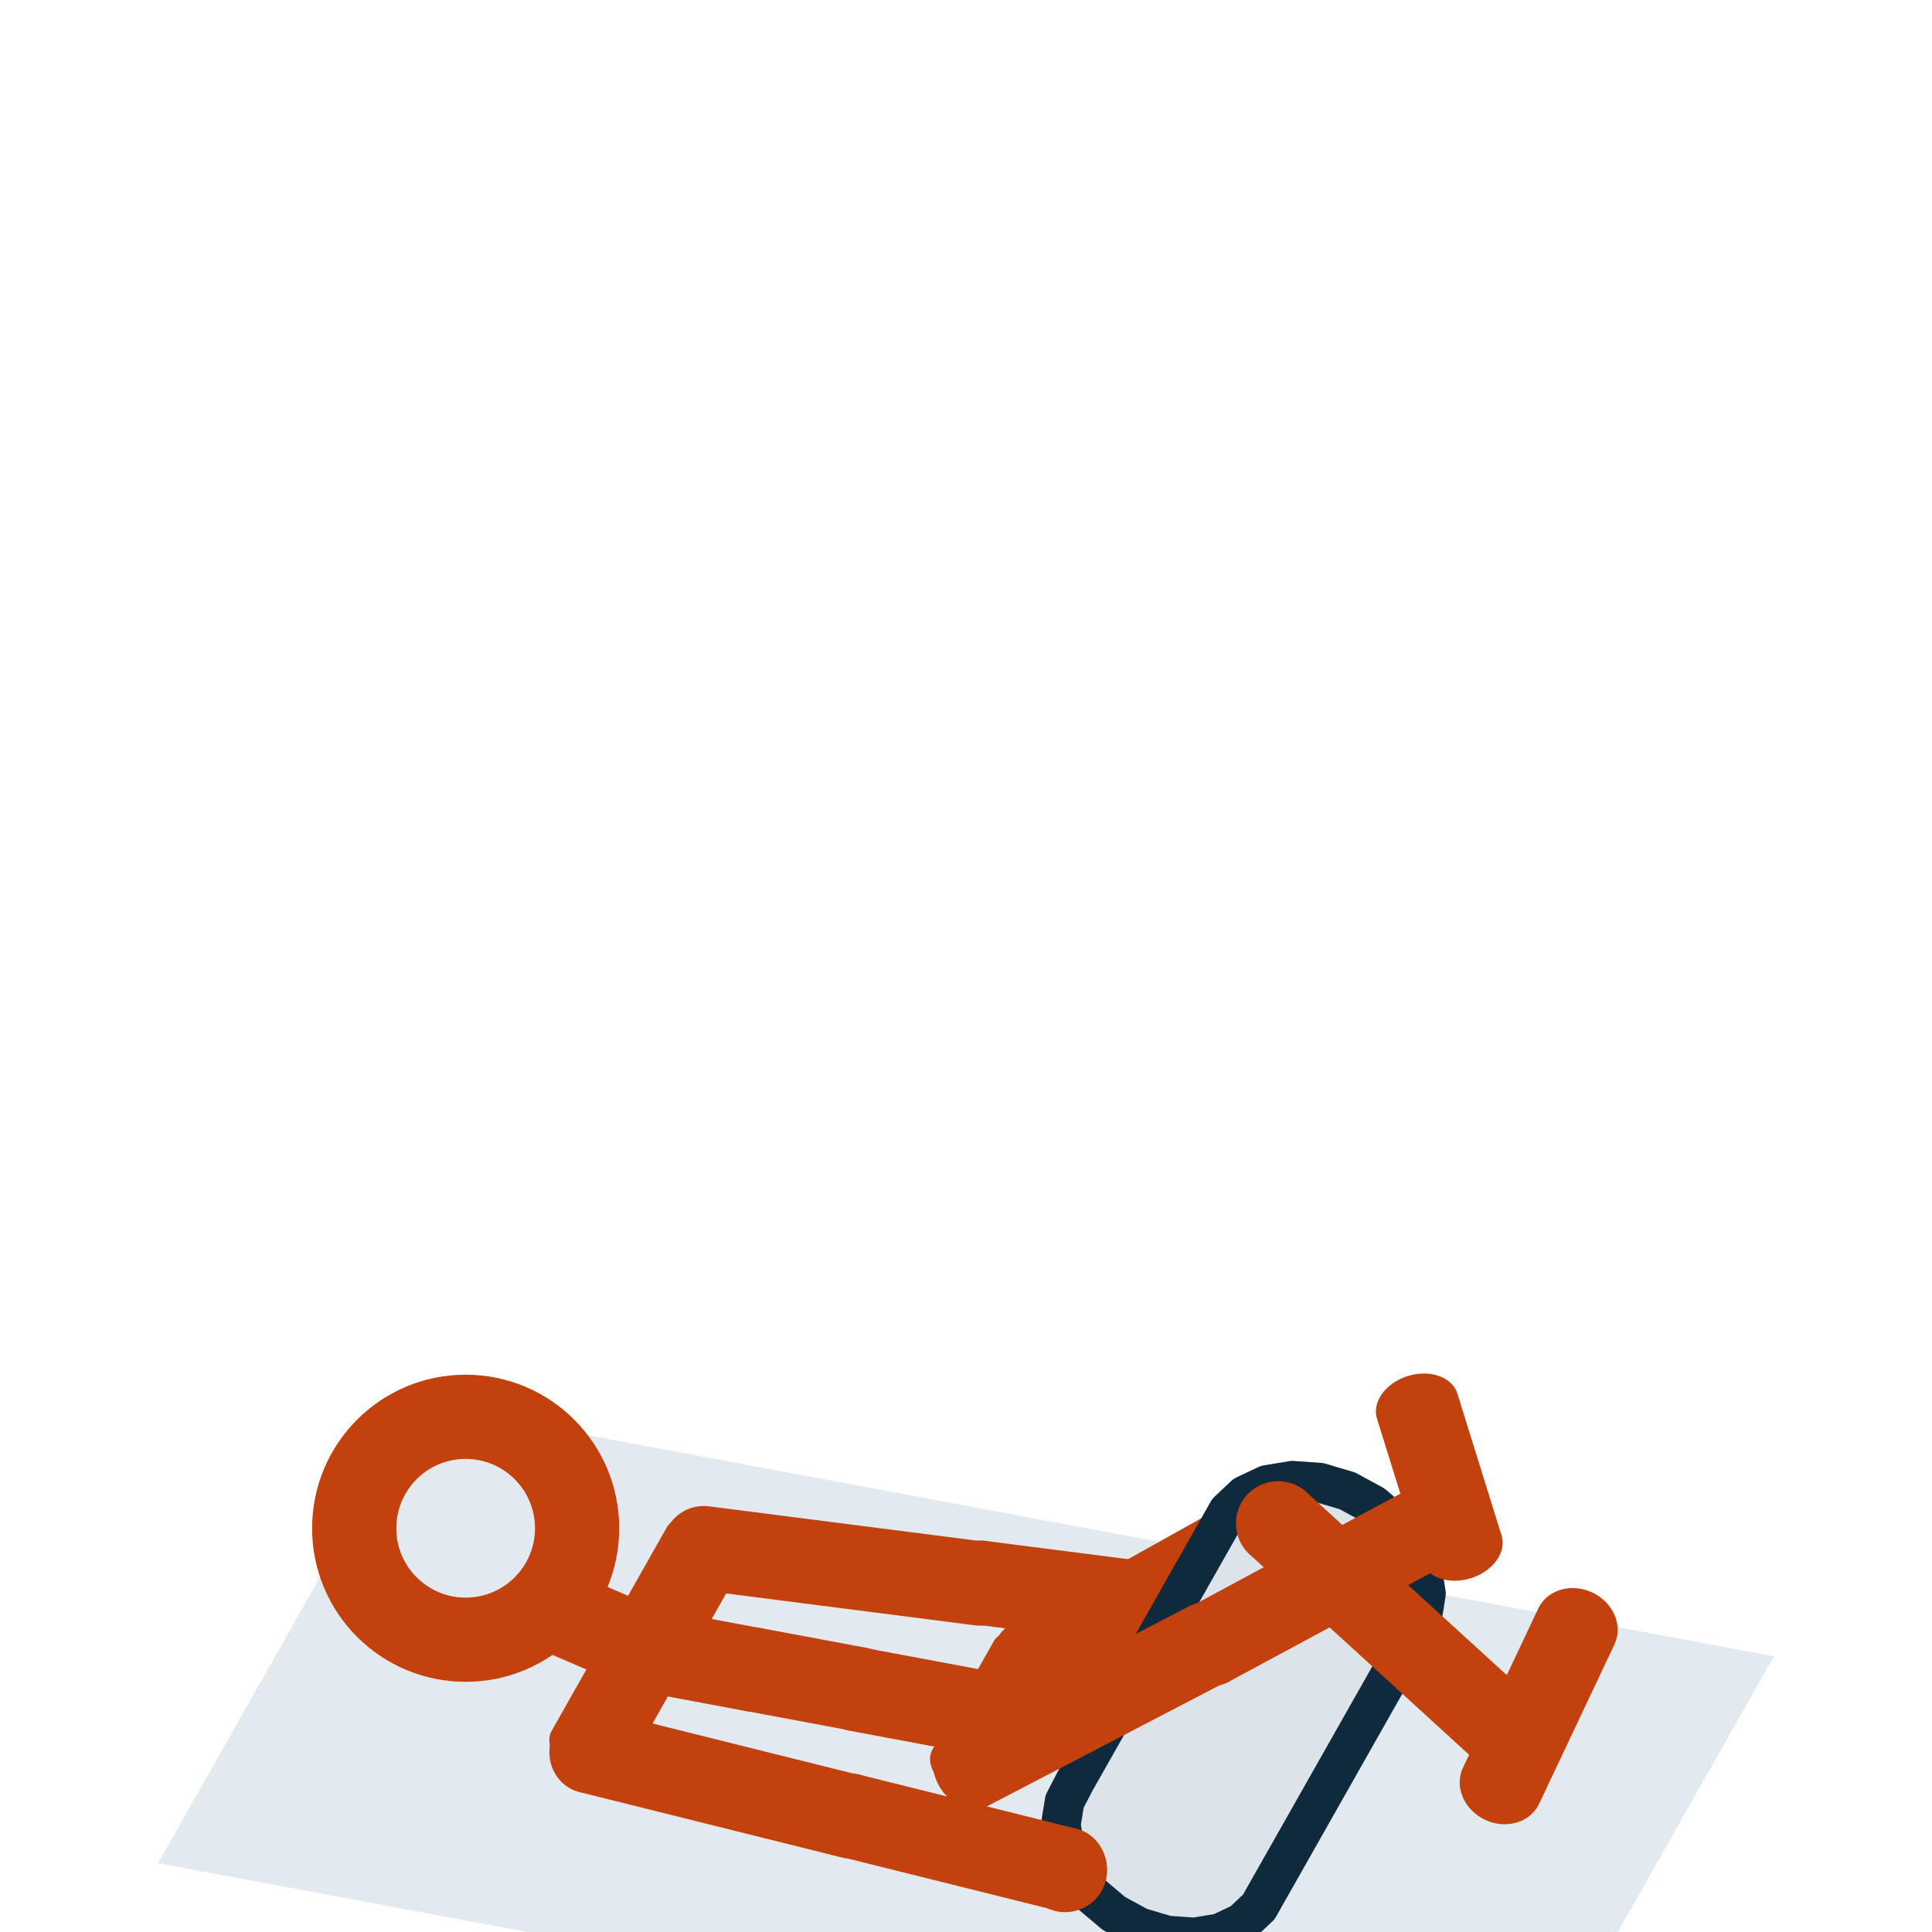
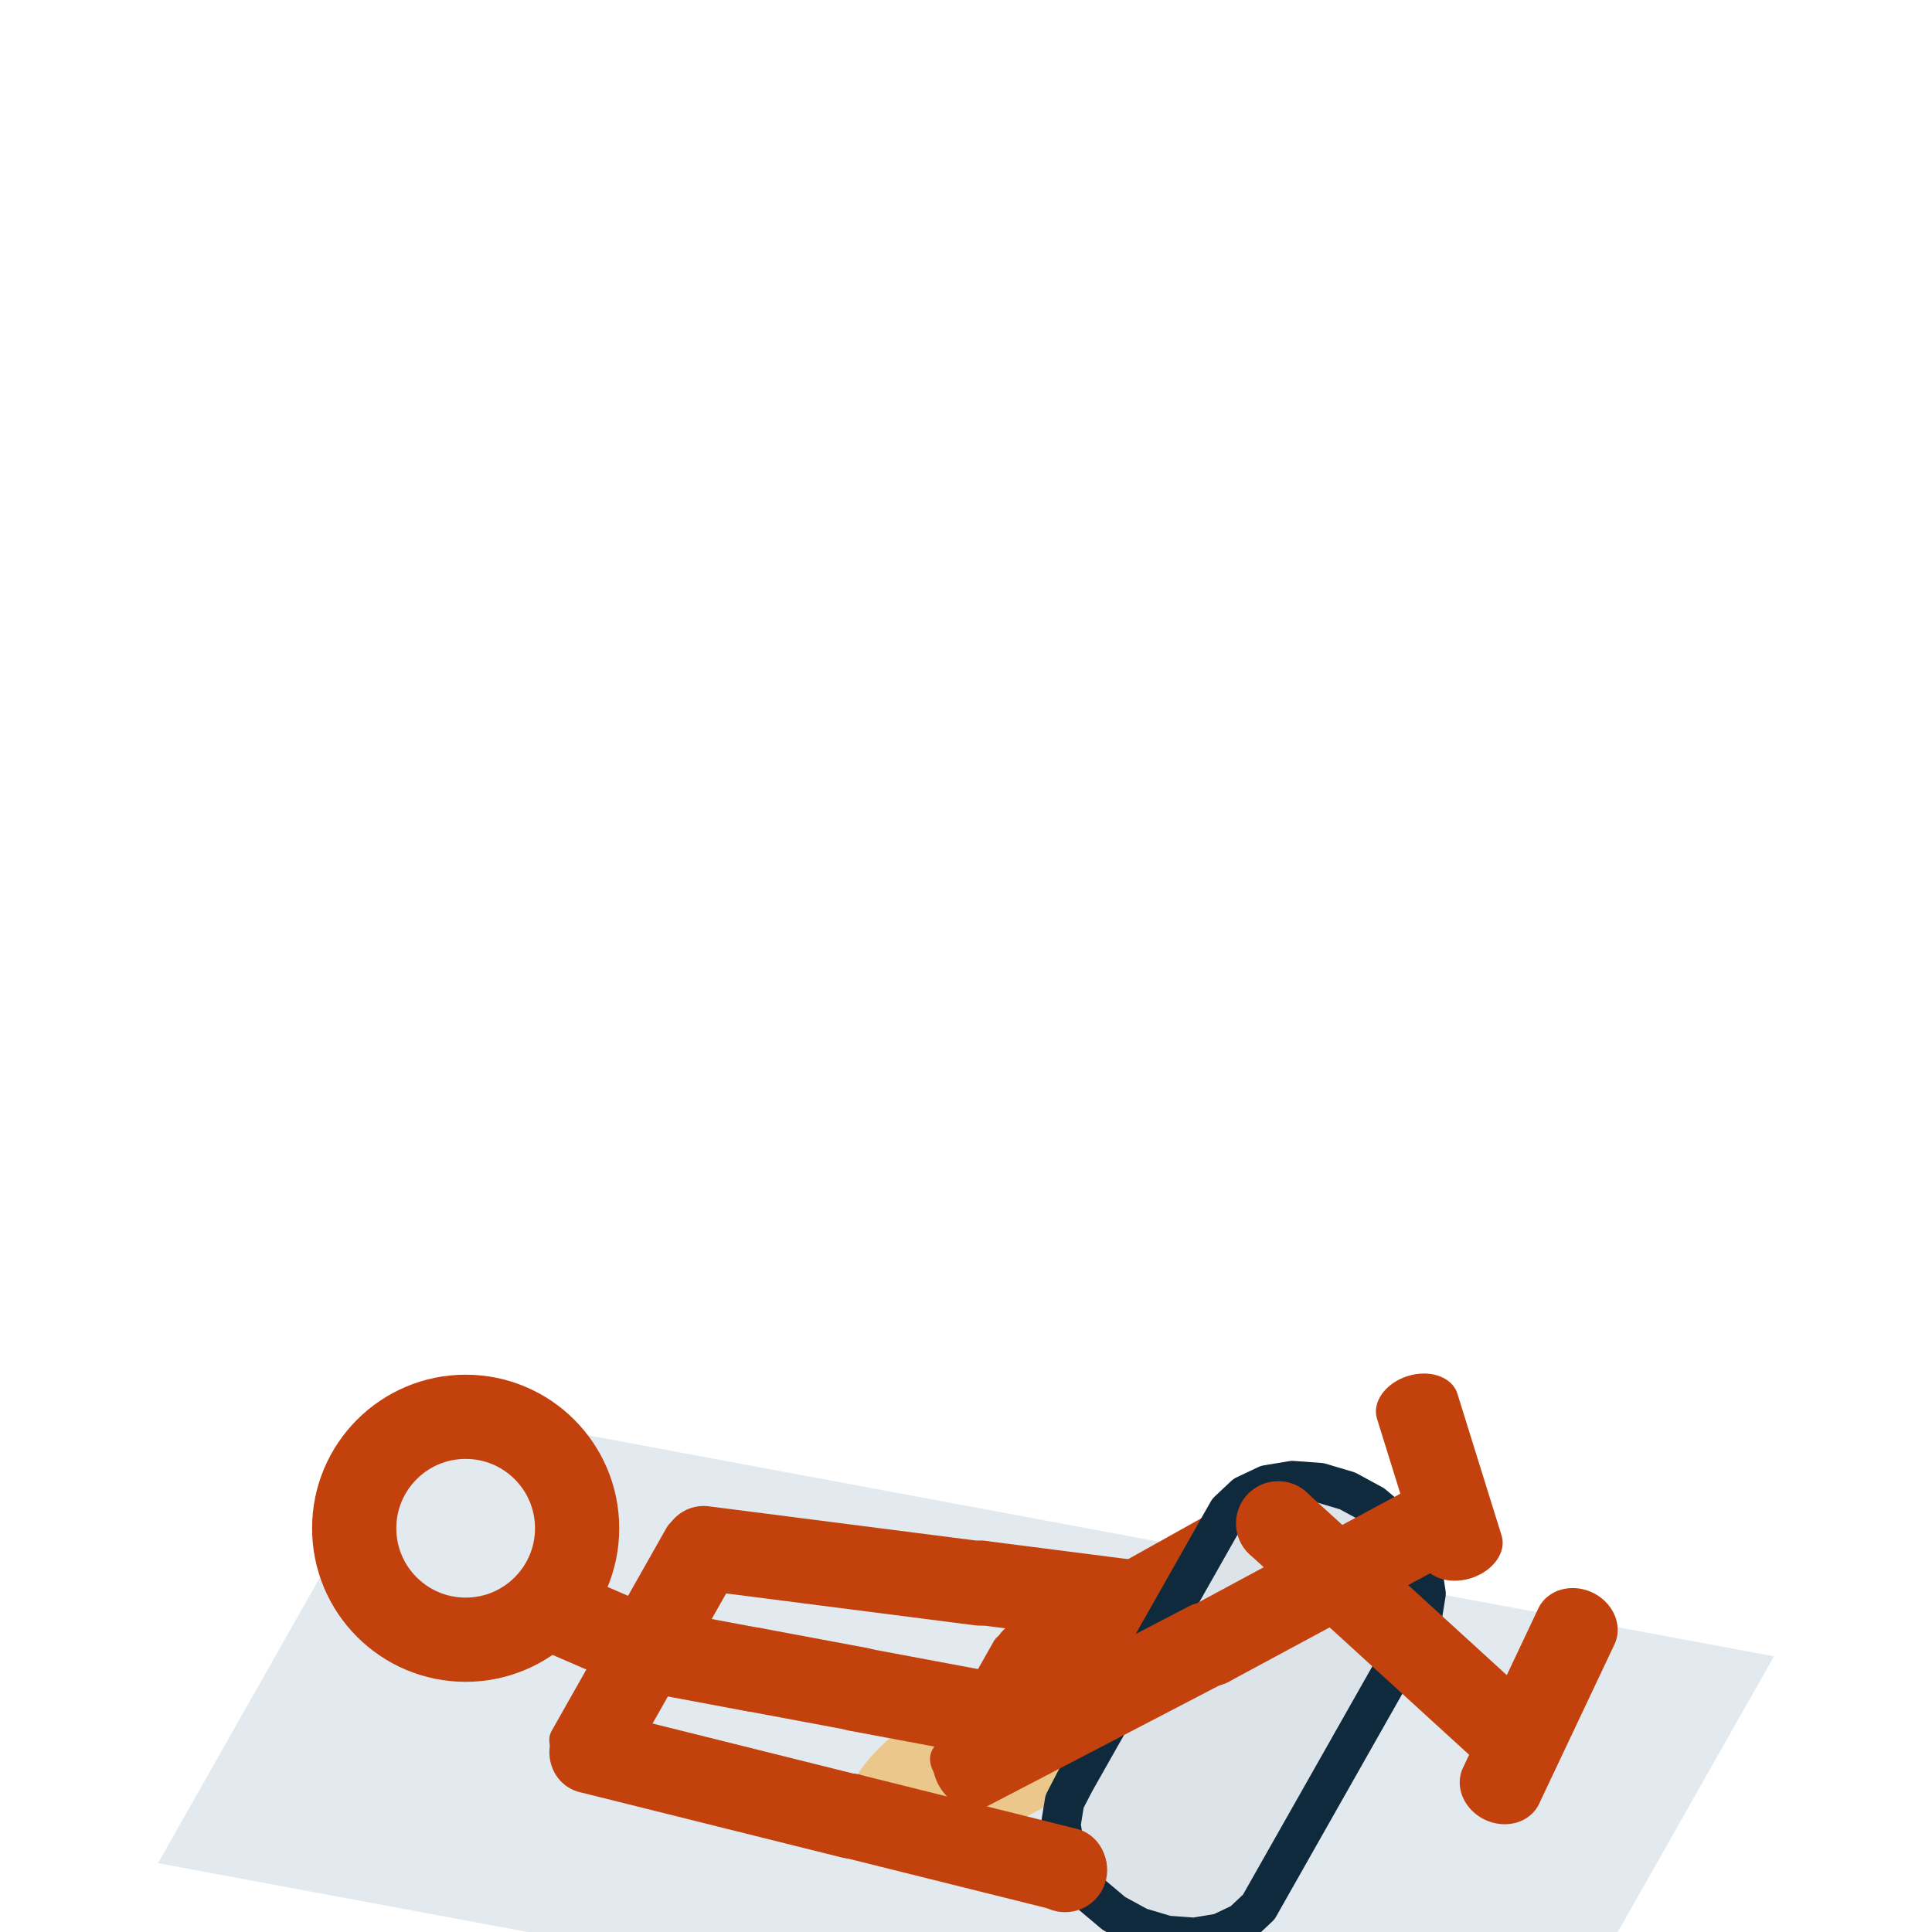
<svg xmlns="http://www.w3.org/2000/svg" class="ex ex-extension-rodilla-rodillo-iso" width="64" height="64" viewBox="-7 -15 78 78" fill="none" stroke="#C2410C" stroke-width="3.4" stroke-linecap="round" stroke-linejoin="round" role="img" aria-label="Extensión de rodilla sobre rodillo — vista isométrica">
  <style>
.ex-extension-rodilla-rodillo-iso *{transform-box:view-box;transform-origin:0 0}
+ .ex-extension-rodilla-rodillo-iso .k-glow0{transform:translate(32.1px,56.4px) rotate(-117.5deg) scale(0.56,1.09);animation:extension-rodilla-rodillo-iso-glow0 7.6s linear infinite}
+ @keyframes extension-rodilla-rodillo-iso-glow0{0%{transform:translate(32.1px,56.4px) rotate(-117.5deg) scale(0,1.09)}17.11%{transform:translate(32.1px,56.4px) rotate(-117.5deg) scale(0,1.09)}18.75%{transform:translate(32.1px,56.4px) rotate(-117.5deg) scale(0.56,1.09)}20.39%{transform:translate(32.1px,56.4px) rotate(-117.5deg) scale(1,1.09)}22.04%{transform:translate(32.1px,56.4px) rotate(-117.5deg) scale(0.96,1.09)}23.68%{transform:translate(32.1px,56.4px) rotate(-117.5deg) scale(0.85,1.09)}25.33%{transform:translate(32.1px,56.4px) rotate(-117.5deg) scale(0.74,1.09)}26.97%{transform:translate(32.1px,56.4px) rotate(-117.5deg) scale(0.7,1.09)}28.62%{transform:translate(32.1px,56.4px) rotate(-117.5deg) scale(0.74,1.09)}30.26%{transform:translate(32.1px,56.4px) rotate(-117.5deg) scale(0.85,1.09)}31.91%{transform:translate(32.1px,56.4px) rotate(-117.5deg) scale(0.96,1.09)}33.55%{transform:translate(32.1px,56.4px) rotate(-117.5deg) scale(1,1.09)}35.2%{transform:translate(32.1px,56.4px) rotate(-117.5deg) scale(0.56,1.09)}36.84%{transform:translate(32.1px,56.4px) rotate(-117.5deg) scale(0,1.09)}100%{transform:translate(32.1px,56.4px) rotate(-117.5deg) scale(0,1.09)}}
+ .ex-extension-rodilla-rodillo-iso .k-glow1{transform:translate(34.6px,52.1px) rotate(-119.2deg) scale(0,1.14);animation:extension-rodilla-rodillo-iso-glow1 7.6s linear infinite}
+ @keyframes extension-rodilla-rodillo-iso-glow1{0%{transform:translate(34.6px,52.1px) rotate(-119.2deg) scale(0,1.14)}67.11%{transform:translate(34.6px,52.1px) rotate(-119.2deg) scale(0,1.14)}68.75%{transform:translate(34.6px,52.1px) rotate(-119.2deg) scale(0.56,1.14)}70.39%{transform:translate(34.6px,52.1px) rotate(-119.2deg) scale(1,1.14)}72.04%{transform:translate(34.6px,52.1px) rotate(-119.2deg) scale(0.96,1.14)}73.68%{transform:translate(34.6px,52.1px) rotate(-119.2deg) scale(0.85,1.14)}75.33%{transform:translate(34.6px,52.1px) rotate(-119.2deg) scale(0.74,1.14)}76.97%{transform:translate(34.6px,52.1px) rotate(-119.2deg) scale(0.7,1.14)}78.62%{transform:translate(34.6px,52.1px) rotate(-119.2deg) scale(0.74,1.14)}80.26%{transform:translate(34.6px,52.1px) rotate(-119.2deg) scale(0.85,1.14)}81.91%{transform:translate(34.6px,52.1px) rotate(-119.2deg) scale(0.96,1.14)}83.55%{transform:translate(34.6px,52.1px) rotate(-119.2deg) scale(1,1.14)}85.2%{transform:translate(34.6px,52.1px) rotate(-119.2deg) scale(0.56,1.14)}86.84%{transform:translate(34.6px,52.1px) rotate(-119.2deg) scale(0,1.14)}100%{transform:translate(34.6px,52.1px) rotate(-119.2deg) scale(0,1.14)}}
.ex-extension-rodilla-rodillo-iso .k-upper-l{transform:translate(21.4px,47.5px) rotate(-82.7deg) scaleY(0.98)}
.ex-extension-rodilla-rodillo-iso .k-elbow-l{transform:translate(32.6px,48.9px)}
.ex-extension-rodilla-rodillo-iso .k-fore-l{transform:translate(32.6px,48.9px) rotate(-82.7deg) scaleY(0.98)}
.ex-extension-rodilla-rodillo-iso .k-hand-l{transform:translate(41.9px,50.1px)}
.ex-extension-rodilla-rodillo-iso .k-neck{transform:translate(15.4px,50px) rotate(-66.6deg)}
.ex-extension-rodilla-rodillo-iso .k-shoulders{transform:translate(21.4px,47.5px) rotate(29.5deg) scaleY(0.63)}
.ex-extension-rodilla-rodillo-iso .k-spine2{transform:translate(19.1px,51.6px) rotate(-79.4deg) scaleY(0.97)}
.ex-extension-rodilla-rodillo-iso .k-head{transform:translate(11.8px,46.7px)}
.ex-extension-rodilla-rodillo-iso .k-spine1{transform:translate(23.4px,52.4px) rotate(-79.4deg) scaleY(0.97)}
.ex-extension-rodilla-rodillo-iso .k-spine0{transform:translate(27.6px,53.2px) rotate(-79.4deg) scaleY(0.97)}
.ex-extension-rodilla-rodillo-iso .k-pelvis{transform:translate(34.6px,52.1px) rotate(29.5deg) scaleY(0.63)}
.ex-extension-rodilla-rodillo-iso .k-thigh-l{transform:translate(34.6px,52.1px) rotate(-119.2deg) scaleY(0.85)}
.ex-extension-rodilla-rodillo-iso .k-upper-r{transform:translate(16.8px,55.7px) rotate(-76deg) scaleY(0.95)}
.ex-extension-rodilla-rodillo-iso .k-o0{transform:translate(43.2px,54px)}
.ex-extension-rodilla-rodillo-iso .k-knee-l{transform:translate(44.6px,46.5px)}
- .ex-extension-rodilla-rodillo-iso .k-shin-l{transform:translate(44.6px,46.5px) rotate(-47.6deg) scaleY(0.98);animation:extension-rodilla-rodillo-iso-shin-l 6.6s linear infinite}
- @keyframes extension-rodilla-rodillo-iso-shin-l{0%{transform:translate(44.6px,46.5px) rotate(-47.6deg) scaleY(0.98)}55.81%{transform:translate(44.6px,46.5px) rotate(-47.6deg) scaleY(0.98)}57.07%{transform:translate(44.6px,46.5px) rotate(-47.9deg) scaleY(0.98)}58.33%{transform:translate(44.6px,46.5px) rotate(-49.5deg) scaleY(0.99)}59.6%{transform:translate(44.6px,46.5px) rotate(-54.9deg) scaleY(1)}60.86%{transform:translate(44.6px,46.5px) rotate(-65.1deg) scaleY(1)}62.12%{transform:translate(44.6px,46.5px) rotate(-79.4deg) scaleY(0.97)}63.38%{transform:translate(44.6px,46.5px) rotate(-95.2deg) scaleY(0.91)}64.65%{transform:translate(44.6px,46.5px) rotate(-108.3deg) scaleY(0.86)}65.91%{transform:translate(44.6px,46.5px) rotate(-115.6deg) scaleY(0.83)}67.17%{transform:translate(44.6px,46.5px) rotate(-118deg) scaleY(0.83)}68.43%{transform:translate(44.6px,46.5px) rotate(-118.3deg) scaleY(0.83)}86.11%{transform:translate(44.6px,46.5px) rotate(-118.3deg) scaleY(0.83)}87.37%{transform:translate(44.6px,46.5px) rotate(-118deg) scaleY(0.83)}88.64%{transform:translate(44.6px,46.5px) rotate(-115.6deg) scaleY(0.83)}89.9%{transform:translate(44.6px,46.5px) rotate(-108.3deg) scaleY(0.86)}91.16%{transform:translate(44.6px,46.5px) rotate(-95.2deg) scaleY(0.91)}92.42%{transform:translate(44.6px,46.5px) rotate(-79.4deg) scaleY(0.97)}93.69%{transform:translate(44.6px,46.5px) rotate(-65.1deg) scaleY(1)}94.95%{transform:translate(44.6px,46.5px) rotate(-54.9deg) scaleY(1)}96.21%{transform:translate(44.6px,46.5px) rotate(-49.5deg) scaleY(0.99)}97.47%{transform:translate(44.6px,46.5px) rotate(-47.9deg) scaleY(0.98)}98.74%{transform:translate(44.6px,46.5px) rotate(-47.6deg) scaleY(0.98)}100%{transform:translate(44.6px,46.5px) rotate(-47.6deg) scaleY(0.98)}}
- .ex-extension-rodilla-rodillo-iso .k-foot-l{transform:translate(53.6px,57.1px) rotate(-154.7deg) scaleY(0.89);animation:extension-rodilla-rodillo-iso-foot-l 6.6s linear infinite}
- @keyframes extension-rodilla-rodillo-iso-foot-l{0%{transform:translate(53.6px,57.1px) rotate(-154.7deg) scaleY(0.89)}55.81%{transform:translate(53.6px,57.1px) rotate(-154.7deg) scaleY(0.89)}57.07%{transform:translate(53.7px,57px) rotate(-154.8deg) scaleY(0.89)}58.33%{transform:translate(54px,56.8px) rotate(-155.7deg) scaleY(0.89)}59.6%{transform:translate(54.9px,55.9px) rotate(-158.4deg) scaleY(0.89)}60.86%{transform:translate(56.3px,53.9px) rotate(-163.8deg) scaleY(0.89)}62.12%{transform:translate(57.1px,50.7px) rotate(-171deg) scaleY(0.9)}63.38%{transform:translate(56.7px,47.2px) rotate(-177.9deg) scaleY(0.92)}64.65%{transform:translate(55.7px,44.7px) rotate(-182.9deg) scaleY(0.93)}65.91%{transform:translate(54.9px,43.5px) rotate(-185.4deg) scaleY(0.93)}67.17%{transform:translate(54.6px,43.1px) rotate(-186.1deg) scaleY(0.93)}68.43%{transform:translate(54.6px,43.1px) rotate(-186.2deg) scaleY(0.93)}86.11%{transform:translate(54.6px,43.1px) rotate(-186.2deg) scaleY(0.93)}87.37%{transform:translate(54.6px,43.1px) rotate(-186.1deg) scaleY(0.93)}88.64%{transform:translate(54.9px,43.5px) rotate(-185.4deg) scaleY(0.93)}89.9%{transform:translate(55.7px,44.7px) rotate(-182.9deg) scaleY(0.93)}91.16%{transform:translate(56.7px,47.2px) rotate(-177.9deg) scaleY(0.92)}92.42%{transform:translate(57.1px,50.7px) rotate(-171deg) scaleY(0.9)}93.69%{transform:translate(56.3px,53.9px) rotate(-163.8deg) scaleY(0.89)}94.95%{transform:translate(54.9px,55.9px) rotate(-158.4deg) scaleY(0.89)}96.21%{transform:translate(54px,56.8px) rotate(-155.7deg) scaleY(0.89)}97.47%{transform:translate(53.7px,57px) rotate(-154.8deg) scaleY(0.89)}98.74%{transform:translate(53.6px,57.1px) rotate(-154.7deg) scaleY(0.89)}100%{transform:translate(53.6px,57.1px) rotate(-154.7deg) scaleY(0.89)}}
+ .ex-extension-rodilla-rodillo-iso .k-shin-l{transform:translate(44.6px,46.5px) rotate(-47.6deg) scaleY(0.98);animation:extension-rodilla-rodillo-iso-shin-l 7.6s linear infinite}
+ @keyframes extension-rodilla-rodillo-iso-shin-l{0%{transform:translate(44.6px,46.5px) rotate(-47.6deg) scaleY(0.98)}55.04%{transform:translate(44.6px,46.5px) rotate(-47.6deg) scaleY(0.98)}56.14%{transform:translate(44.6px,46.5px) rotate(-47.9deg) scaleY(0.98)}57.24%{transform:translate(44.6px,46.5px) rotate(-49.5deg) scaleY(0.99)}58.33%{transform:translate(44.6px,46.5px) rotate(-54.9deg) scaleY(1)}59.43%{transform:translate(44.6px,46.5px) rotate(-65.1deg) scaleY(1)}60.53%{transform:translate(44.6px,46.5px) rotate(-79.4deg) scaleY(0.97)}61.62%{transform:translate(44.6px,46.5px) rotate(-95.2deg) scaleY(0.91)}62.72%{transform:translate(44.6px,46.5px) rotate(-108.3deg) scaleY(0.86)}63.82%{transform:translate(44.6px,46.5px) rotate(-115.6deg) scaleY(0.83)}64.91%{transform:translate(44.6px,46.5px) rotate(-118deg) scaleY(0.83)}66.01%{transform:translate(44.6px,46.5px) rotate(-118.3deg) scaleY(0.83)}87.94%{transform:translate(44.6px,46.5px) rotate(-118.3deg) scaleY(0.83)}89.04%{transform:translate(44.6px,46.5px) rotate(-118deg) scaleY(0.83)}90.13%{transform:translate(44.6px,46.5px) rotate(-115.6deg) scaleY(0.83)}91.23%{transform:translate(44.6px,46.5px) rotate(-108.3deg) scaleY(0.86)}92.32%{transform:translate(44.6px,46.5px) rotate(-95.2deg) scaleY(0.91)}93.42%{transform:translate(44.6px,46.5px) rotate(-79.4deg) scaleY(0.97)}94.52%{transform:translate(44.6px,46.5px) rotate(-65.1deg) scaleY(1)}95.61%{transform:translate(44.6px,46.5px) rotate(-54.9deg) scaleY(1)}96.71%{transform:translate(44.6px,46.5px) rotate(-49.5deg) scaleY(0.99)}97.81%{transform:translate(44.6px,46.5px) rotate(-47.9deg) scaleY(0.98)}98.9%{transform:translate(44.6px,46.5px) rotate(-47.6deg) scaleY(0.98)}100%{transform:translate(44.6px,46.5px) rotate(-47.6deg) scaleY(0.98)}}
.ex-extension-rodilla-rodillo-iso .k-elbow-r{transform:translate(27.3px,58.3px)}
+ .ex-extension-rodilla-rodillo-iso .k-foot-l{transform:translate(53.6px,57.1px) rotate(-154.7deg) scaleY(0.89);animation:extension-rodilla-rodillo-iso-foot-l 7.6s linear infinite}
+ @keyframes extension-rodilla-rodillo-iso-foot-l{0%{transform:translate(53.6px,57.1px) rotate(-154.7deg) scaleY(0.89)}55.04%{transform:translate(53.6px,57.1px) rotate(-154.7deg) scaleY(0.89)}56.14%{transform:translate(53.7px,57px) rotate(-154.8deg) scaleY(0.89)}57.24%{transform:translate(54px,56.8px) rotate(-155.7deg) scaleY(0.89)}58.33%{transform:translate(54.9px,55.9px) rotate(-158.4deg) scaleY(0.89)}59.43%{transform:translate(56.3px,53.9px) rotate(-163.8deg) scaleY(0.89)}60.53%{transform:translate(57.1px,50.7px) rotate(-171deg) scaleY(0.9)}61.62%{transform:translate(56.7px,47.2px) rotate(-177.9deg) scaleY(0.92)}62.72%{transform:translate(55.7px,44.7px) rotate(-182.9deg) scaleY(0.93)}63.82%{transform:translate(54.9px,43.5px) rotate(-185.4deg) scaleY(0.93)}64.91%{transform:translate(54.6px,43.1px) rotate(-186.1deg) scaleY(0.93)}66.01%{transform:translate(54.6px,43.1px) rotate(-186.2deg) scaleY(0.93)}87.94%{transform:translate(54.6px,43.1px) rotate(-186.2deg) scaleY(0.93)}89.04%{transform:translate(54.6px,43.1px) rotate(-186.1deg) scaleY(0.93)}90.13%{transform:translate(54.9px,43.5px) rotate(-185.4deg) scaleY(0.93)}91.23%{transform:translate(55.7px,44.7px) rotate(-182.9deg) scaleY(0.93)}92.32%{transform:translate(56.7px,47.2px) rotate(-177.9deg) scaleY(0.92)}93.42%{transform:translate(57.1px,50.7px) rotate(-171deg) scaleY(0.9)}94.52%{transform:translate(56.3px,53.9px) rotate(-163.8deg) scaleY(0.89)}95.61%{transform:translate(54.9px,55.9px) rotate(-158.4deg) scaleY(0.89)}96.71%{transform:translate(54px,56.8px) rotate(-155.7deg) scaleY(0.89)}97.81%{transform:translate(53.7px,57px) rotate(-154.8deg) scaleY(0.89)}98.9%{transform:translate(53.6px,57.1px) rotate(-154.7deg) scaleY(0.89)}100%{transform:translate(53.6px,57.1px) rotate(-154.7deg) scaleY(0.89)}}
.ex-extension-rodilla-rodillo-iso .k-thigh-r{transform:translate(32.1px,56.4px) rotate(-117.5deg) scaleY(0.81)}
.ex-extension-rodilla-rodillo-iso .k-fore-r{transform:translate(27.3px,58.3px) rotate(-76deg) scaleY(0.95)}
.ex-extension-rodilla-rodillo-iso .k-hand-r{transform:translate(36px,60.5px)}
.ex-extension-rodilla-rodillo-iso .k-knee-r{transform:translate(41.8px,51.4px)}
- .ex-extension-rodilla-rodillo-iso .k-shin-r{transform:translate(41.8px,51.4px) rotate(-118.3deg) scaleY(0.83);animation:extension-rodilla-rodillo-iso-shin-r 6.6s linear infinite}
- @keyframes extension-rodilla-rodillo-iso-shin-r{0%{transform:translate(41.8px,51.4px) rotate(-47.6deg) scaleY(0.98)}5.81%{transform:translate(41.8px,51.4px) rotate(-47.6deg) scaleY(0.98)}7.07%{transform:translate(41.8px,51.4px) rotate(-47.9deg) scaleY(0.98)}8.33%{transform:translate(41.8px,51.4px) rotate(-49.5deg) scaleY(0.99)}9.6%{transform:translate(41.8px,51.4px) rotate(-54.9deg) scaleY(1)}10.86%{transform:translate(41.8px,51.4px) rotate(-65.1deg) scaleY(1)}12.12%{transform:translate(41.8px,51.4px) rotate(-79.4deg) scaleY(0.97)}13.38%{transform:translate(41.8px,51.4px) rotate(-95.2deg) scaleY(0.91)}14.65%{transform:translate(41.8px,51.4px) rotate(-108.3deg) scaleY(0.86)}15.91%{transform:translate(41.8px,51.4px) rotate(-115.6deg) scaleY(0.83)}17.17%{transform:translate(41.8px,51.4px) rotate(-118deg) scaleY(0.83)}18.43%{transform:translate(41.8px,51.4px) rotate(-118.3deg) scaleY(0.83)}36.11%{transform:translate(41.8px,51.4px) rotate(-118.3deg) scaleY(0.83)}37.37%{transform:translate(41.8px,51.4px) rotate(-118deg) scaleY(0.83)}38.64%{transform:translate(41.8px,51.4px) rotate(-115.6deg) scaleY(0.83)}39.9%{transform:translate(41.8px,51.4px) rotate(-108.3deg) scaleY(0.86)}41.16%{transform:translate(41.8px,51.4px) rotate(-95.2deg) scaleY(0.91)}42.42%{transform:translate(41.8px,51.4px) rotate(-79.4deg) scaleY(0.97)}43.69%{transform:translate(41.8px,51.4px) rotate(-65.1deg) scaleY(1)}44.95%{transform:translate(41.8px,51.4px) rotate(-54.9deg) scaleY(1)}46.21%{transform:translate(41.8px,51.4px) rotate(-49.5deg) scaleY(0.99)}47.47%{transform:translate(41.8px,51.4px) rotate(-47.9deg) scaleY(0.98)}48.74%{transform:translate(41.8px,51.4px) rotate(-47.6deg) scaleY(0.98)}100%{transform:translate(41.8px,51.4px) rotate(-47.6deg) scaleY(0.98)}}
- .ex-extension-rodilla-rodillo-iso .k-foot-r{transform:translate(52px,47.5px) rotate(-197.3deg) scaleY(0.75);animation:extension-rodilla-rodillo-iso-foot-r 6.6s linear infinite}
- @keyframes extension-rodilla-rodillo-iso-foot-r{0%{transform:translate(51.1px,61.5px) rotate(-156.3deg) scaleY(0.64)}5.81%{transform:translate(51.1px,61.5px) rotate(-156.3deg) scaleY(0.64)}7.07%{transform:translate(51.1px,61.5px) rotate(-156.5deg) scaleY(0.64)}8.33%{transform:translate(51.4px,61.3px) rotate(-157.7deg) scaleY(0.64)}9.6%{transform:translate(52.4px,60.4px) rotate(-161.5deg) scaleY(0.65)}10.86%{transform:translate(53.7px,58.4px) rotate(-168.7deg) scaleY(0.66)}12.12%{transform:translate(54.6px,55.2px) rotate(-178.3deg) scaleY(0.68)}13.38%{transform:translate(54.2px,51.7px) rotate(-187.2deg) scaleY(0.71)}14.65%{transform:translate(53.1px,49.2px) rotate(-193.3deg) scaleY(0.73)}15.91%{transform:translate(52.3px,48px) rotate(-196.3deg) scaleY(0.74)}17.17%{transform:translate(52.1px,47.6px) rotate(-197.2deg) scaleY(0.75)}18.43%{transform:translate(52px,47.5px) rotate(-197.3deg) scaleY(0.75)}36.11%{transform:translate(52px,47.5px) rotate(-197.3deg) scaleY(0.75)}37.37%{transform:translate(52.1px,47.6px) rotate(-197.2deg) scaleY(0.75)}38.64%{transform:translate(52.3px,48px) rotate(-196.3deg) scaleY(0.74)}39.9%{transform:translate(53.1px,49.2px) rotate(-193.3deg) scaleY(0.73)}41.16%{transform:translate(54.2px,51.7px) rotate(-187.2deg) scaleY(0.71)}42.42%{transform:translate(54.6px,55.2px) rotate(-178.3deg) scaleY(0.68)}43.69%{transform:translate(53.7px,58.4px) rotate(-168.7deg) scaleY(0.66)}44.95%{transform:translate(52.4px,60.4px) rotate(-161.5deg) scaleY(0.65)}46.21%{transform:translate(51.4px,61.3px) rotate(-157.7deg) scaleY(0.64)}47.47%{transform:translate(51.1px,61.5px) rotate(-156.5deg) scaleY(0.64)}48.74%{transform:translate(51.1px,61.5px) rotate(-156.3deg) scaleY(0.64)}100%{transform:translate(51.1px,61.5px) rotate(-156.3deg) scaleY(0.64)}}
+ .ex-extension-rodilla-rodillo-iso .k-shin-r{transform:translate(41.8px,51.4px) rotate(-118.3deg) scaleY(0.83);animation:extension-rodilla-rodillo-iso-shin-r 7.6s linear infinite}
+ @keyframes extension-rodilla-rodillo-iso-shin-r{0%{transform:translate(41.8px,51.4px) rotate(-47.6deg) scaleY(0.98)}5.04%{transform:translate(41.8px,51.4px) rotate(-47.6deg) scaleY(0.98)}6.14%{transform:translate(41.8px,51.4px) rotate(-47.9deg) scaleY(0.98)}7.24%{transform:translate(41.8px,51.4px) rotate(-49.5deg) scaleY(0.99)}8.33%{transform:translate(41.8px,51.4px) rotate(-54.9deg) scaleY(1)}9.43%{transform:translate(41.8px,51.4px) rotate(-65.1deg) scaleY(1)}10.53%{transform:translate(41.8px,51.4px) rotate(-79.4deg) scaleY(0.97)}11.62%{transform:translate(41.8px,51.4px) rotate(-95.2deg) scaleY(0.91)}12.72%{transform:translate(41.8px,51.4px) rotate(-108.3deg) scaleY(0.86)}13.82%{transform:translate(41.8px,51.4px) rotate(-115.6deg) scaleY(0.83)}14.91%{transform:translate(41.8px,51.4px) rotate(-118deg) scaleY(0.83)}16.01%{transform:translate(41.8px,51.4px) rotate(-118.3deg) scaleY(0.83)}37.94%{transform:translate(41.8px,51.4px) rotate(-118.3deg) scaleY(0.83)}39.04%{transform:translate(41.8px,51.4px) rotate(-118deg) scaleY(0.83)}40.13%{transform:translate(41.8px,51.4px) rotate(-115.6deg) scaleY(0.83)}41.23%{transform:translate(41.8px,51.4px) rotate(-108.3deg) scaleY(0.86)}42.32%{transform:translate(41.8px,51.4px) rotate(-95.2deg) scaleY(0.91)}43.42%{transform:translate(41.8px,51.4px) rotate(-79.4deg) scaleY(0.97)}44.52%{transform:translate(41.8px,51.4px) rotate(-65.1deg) scaleY(1)}45.61%{transform:translate(41.8px,51.4px) rotate(-54.9deg) scaleY(1)}46.71%{transform:translate(41.8px,51.4px) rotate(-49.5deg) scaleY(0.99)}47.81%{transform:translate(41.8px,51.4px) rotate(-47.9deg) scaleY(0.98)}48.9%{transform:translate(41.8px,51.4px) rotate(-47.6deg) scaleY(0.98)}100%{transform:translate(41.8px,51.4px) rotate(-47.6deg) scaleY(0.98)}}
+ .ex-extension-rodilla-rodillo-iso .k-foot-r{transform:translate(52px,47.5px) rotate(-197.3deg) scaleY(0.75);animation:extension-rodilla-rodillo-iso-foot-r 7.6s linear infinite}
+ @keyframes extension-rodilla-rodillo-iso-foot-r{0%{transform:translate(51.1px,61.5px) rotate(-156.3deg) scaleY(0.64)}5.04%{transform:translate(51.1px,61.5px) rotate(-156.3deg) scaleY(0.64)}6.14%{transform:translate(51.1px,61.5px) rotate(-156.5deg) scaleY(0.64)}7.24%{transform:translate(51.4px,61.3px) rotate(-157.7deg) scaleY(0.64)}8.33%{transform:translate(52.4px,60.4px) rotate(-161.5deg) scaleY(0.65)}9.43%{transform:translate(53.7px,58.4px) rotate(-168.7deg) scaleY(0.66)}10.53%{transform:translate(54.6px,55.2px) rotate(-178.3deg) scaleY(0.68)}11.62%{transform:translate(54.2px,51.7px) rotate(-187.2deg) scaleY(0.71)}12.72%{transform:translate(53.1px,49.2px) rotate(-193.3deg) scaleY(0.73)}13.82%{transform:translate(52.3px,48px) rotate(-196.3deg) scaleY(0.74)}14.91%{transform:translate(52.1px,47.6px) rotate(-197.2deg) scaleY(0.75)}16.01%{transform:translate(52px,47.5px) rotate(-197.3deg) scaleY(0.75)}37.94%{transform:translate(52px,47.5px) rotate(-197.3deg) scaleY(0.75)}39.04%{transform:translate(52.1px,47.6px) rotate(-197.2deg) scaleY(0.75)}40.13%{transform:translate(52.3px,48px) rotate(-196.3deg) scaleY(0.74)}41.23%{transform:translate(53.1px,49.2px) rotate(-193.3deg) scaleY(0.73)}42.32%{transform:translate(54.2px,51.7px) rotate(-187.2deg) scaleY(0.71)}43.42%{transform:translate(54.6px,55.2px) rotate(-178.3deg) scaleY(0.68)}44.52%{transform:translate(53.7px,58.4px) rotate(-168.7deg) scaleY(0.66)}45.61%{transform:translate(52.4px,60.4px) rotate(-161.5deg) scaleY(0.65)}46.71%{transform:translate(51.4px,61.3px) rotate(-157.7deg) scaleY(0.64)}47.81%{transform:translate(51.1px,61.5px) rotate(-156.5deg) scaleY(0.64)}48.9%{transform:translate(51.1px,61.5px) rotate(-156.3deg) scaleY(0.64)}100%{transform:translate(51.1px,61.5px) rotate(-156.3deg) scaleY(0.64)}}
@media (prefers-reduced-motion: reduce){.ex-extension-rodilla-rodillo-iso *{animation:none !important}}
</style>
  <polygon points="9.89,41.67 64.62,51.87 54.11,70.42 -0.62,60.22" fill="#E2EAEF" stroke="none" />
+   <line class="k-glow0" x1="0" y1="0" x2="0" y2="10" stroke="#F2A93B" stroke-opacity="0.55" stroke-width="10" />
+   <line class="k-glow1" x1="0" y1="0" x2="0" y2="10" stroke="#F2A93B" stroke-opacity="0.55" stroke-width="10" />
  <line class="k-upper-l" x1="0" y1="0" x2="0" y2="11.5" />
  <circle class="k-elbow-l" r="1.7" fill="#C2410C" stroke="none" />
  <line class="k-fore-l" x1="0" y1="0" x2="0" y2="9.5" />
  <circle class="k-hand-l" r="1.7" fill="#C2410C" stroke="none" />
  <line class="k-neck" x1="0" y1="0" x2="0" y2="4" />
  <line class="k-shoulders" x1="0" y1="0" x2="0" y2="15" />
  <line class="k-spine2" x1="0" y1="0" x2="0" y2="4.5" />
  <circle class="k-head" r="4.5" />
  <line class="k-spine1" x1="0" y1="0" x2="0" y2="4.5" />
  <line class="k-spine0" x1="0" y1="0" x2="0" y2="6" />
  <line class="k-pelvis" x1="0" y1="0" x2="0" y2="8" />
  <line class="k-thigh-l" x1="0" y1="0" x2="0" y2="13.5" />
  <line class="k-upper-r" x1="0" y1="0" x2="0" y2="11.5" />
  <g class="k-o0">
    <polygon points="-7.37,4.66 -7.22,3.73 -6.8,2.92 -0.62,-7.99 0.06,-8.63 0.95,-9.05 1.98,-9.22 3.09,-9.14 4.2,-8.81 5.23,-8.25 6.12,-7.5 6.8,-6.61 7.22,-5.64 7.37,-4.66 7.22,-3.73 6.8,-2.92 0.62,7.99 -0.06,8.63 -0.95,9.05 -1.98,9.22 -3.09,9.14 -4.2,8.81 -5.23,8.25 -6.12,7.5 -6.8,6.61 -7.22,5.64" fill="#DCE4EA" stroke="#0F2A3D" stroke-width="1.6" />
  </g>
  <circle class="k-knee-l" r="1.7" fill="#C2410C" stroke="none" />
  <line class="k-shin-l" x1="0" y1="0" x2="0" y2="13.5" />
+   <circle class="k-elbow-r" r="1.7" fill="#C2410C" stroke="none" />
  <line class="k-foot-l" x1="0" y1="0" x2="0" y2="8" />
-   <circle class="k-elbow-r" r="1.7" fill="#C2410C" stroke="none" />
  <line class="k-thigh-r" x1="0" y1="0" x2="0" y2="13.5" />
  <line class="k-fore-r" x1="0" y1="0" x2="0" y2="9.5" />
  <circle class="k-hand-r" r="1.7" fill="#C2410C" stroke="none" />
  <circle class="k-knee-r" r="1.7" fill="#C2410C" stroke="none" />
  <line class="k-shin-r" x1="0" y1="0" x2="0" y2="13.5" />
  <line class="k-foot-r" x1="0" y1="0" x2="0" y2="8" />
</svg>
